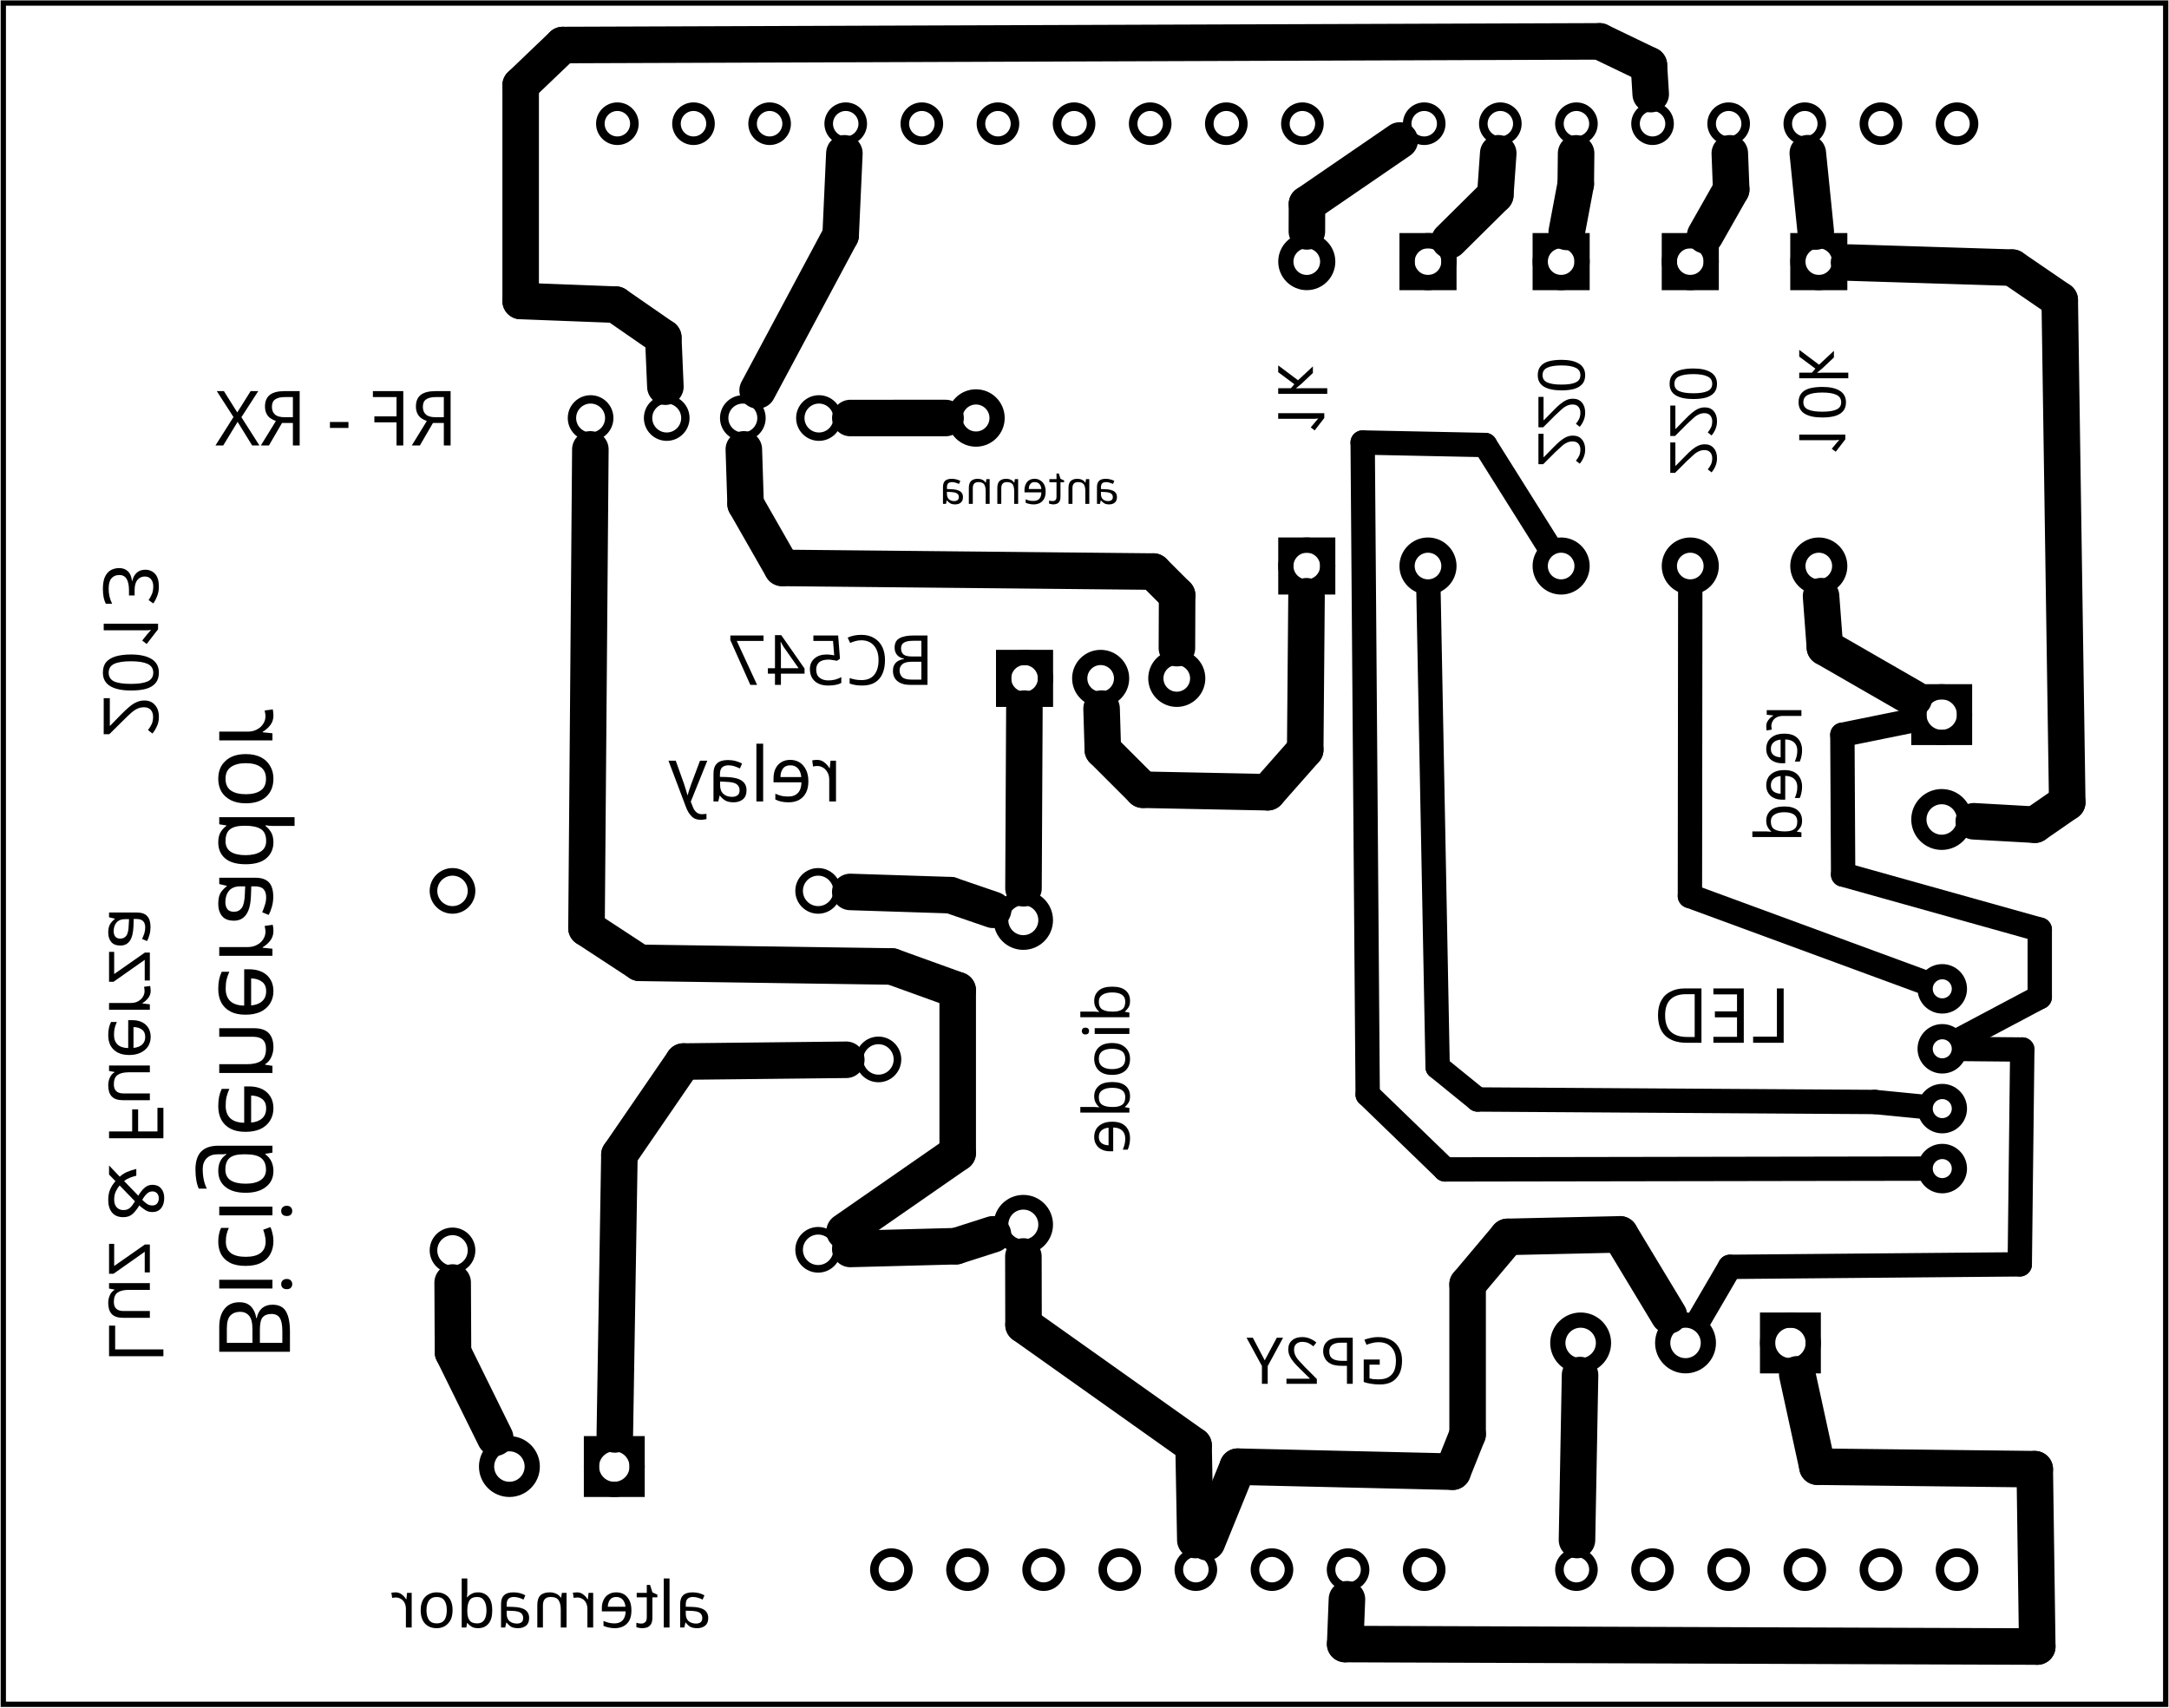
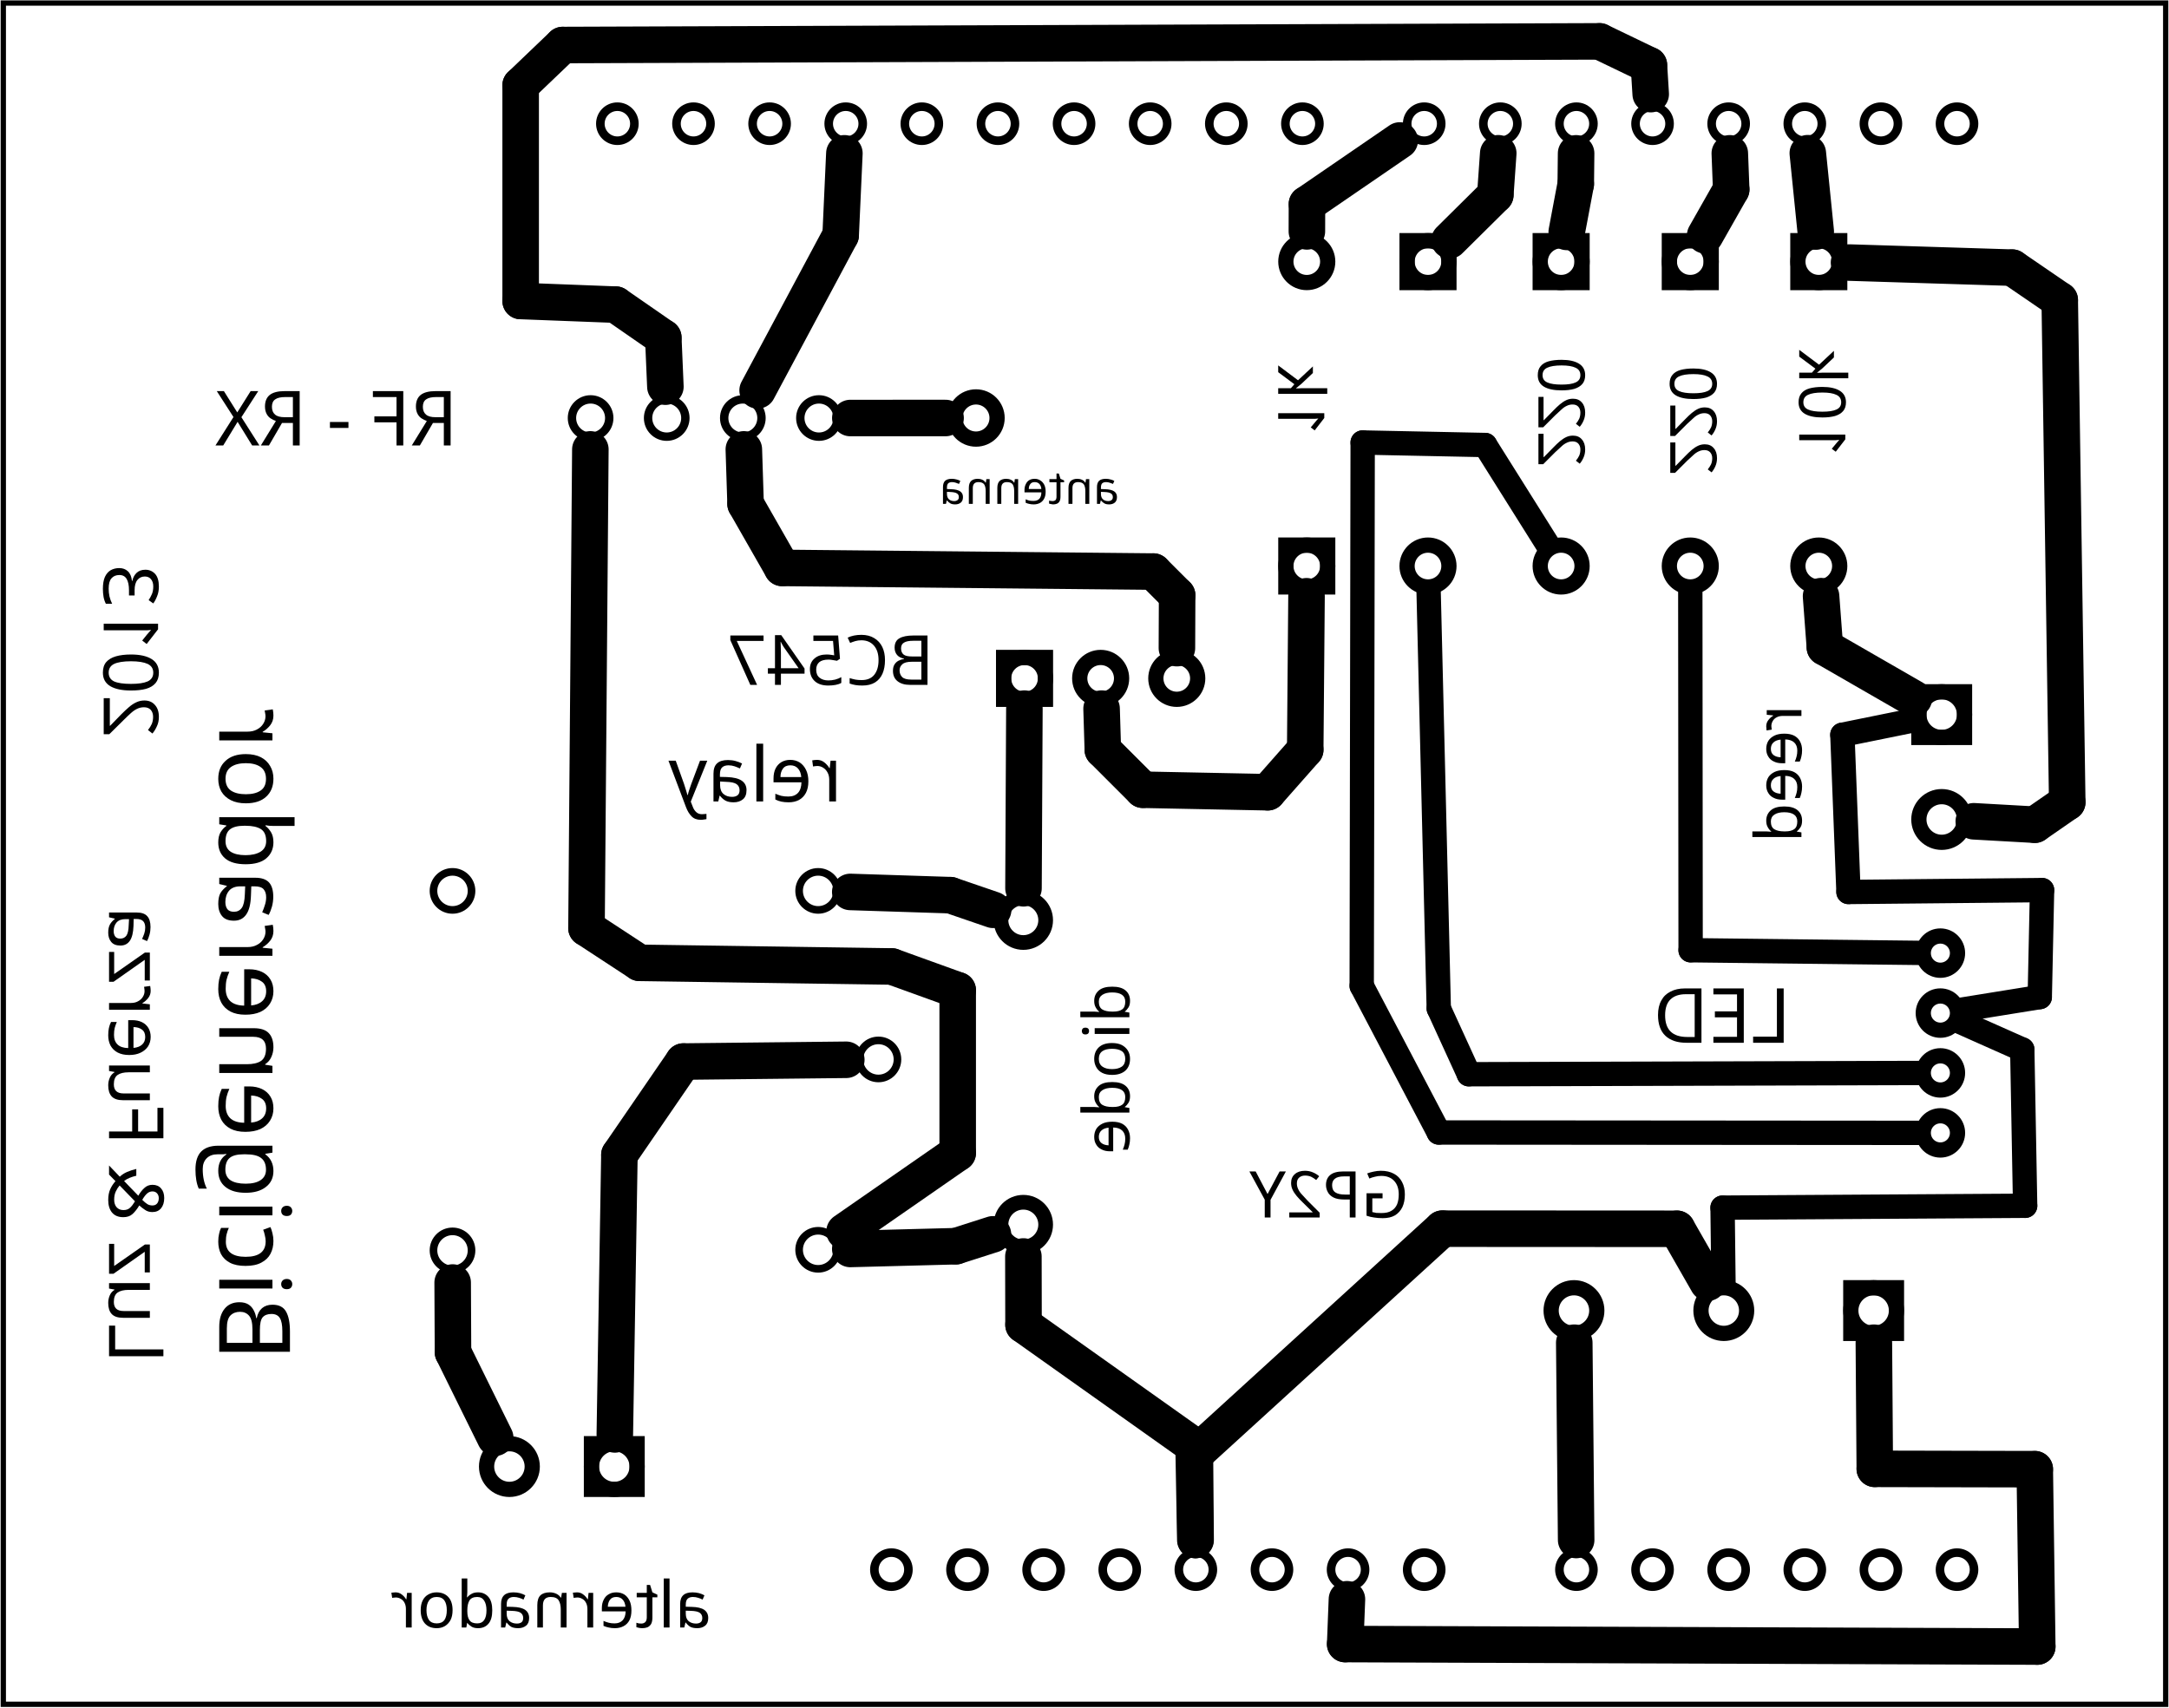
<svg xmlns="http://www.w3.org/2000/svg" width="2.849in" x="0in" version="1.2" y="0in" height="2.243in" viewBox="0 0 205.123 161.531" baseProfile="tiny">
  <g partID="416990">
    <g id="board">
      <rect width="204.547" x="0.288" y="0.288" fill="none" height="160.955" stroke="black" fill-opacity="0.5" id="boardoutline" stroke-width="0.5" />
+     </g>
+   </g>
+   <g partID="420960">
+     <g transform="translate(4.9112,4.504)">
+       <g id="copper0">
+         <circle fill="none" cx="151.384" cy="144" stroke="black" id="connector1pad" r="1.61" stroke-width="0.811" />
+         <circle fill="none" cx="158.583" cy="144" stroke="black" id="connector2pad" r="1.61" stroke-width="0.811" />
+         <circle fill="none" cx="165.786" cy="144" stroke="black" id="connector3pad" r="1.61" stroke-width="0.811" />
+         <circle fill="none" cx="172.985" cy="144" stroke="black" id="connector4pad" r="1.61" stroke-width="0.811" />
+         <circle fill="none" cx="180.184" cy="144" stroke="black" id="connector5pad" r="1.61" stroke-width="0.811" />
+         <circle fill="none" cx="118.263" cy="7.2" stroke="black" id="connector51pad" r="1.61" stroke-width="0.811" />
+         <circle fill="none" cx="111.065" cy="7.2" stroke="black" id="connector52pad" r="1.61" stroke-width="0.811" />
+         <circle fill="none" cx="103.864" cy="7.2" stroke="black" id="connector53pad" r="1.61" stroke-width="0.811" />
+         <circle fill="none" cx="96.664" cy="7.2" stroke="black" id="connector54pad" r="1.61" stroke-width="0.811" />
+         <circle fill="none" cx="89.464" cy="7.2" stroke="black" id="connector55pad" r="1.61" stroke-width="0.811" />
+         <circle fill="none" cx="82.264" cy="7.2" stroke="black" id="connector56pad" r="1.61" stroke-width="0.811" />
+         <circle fill="none" cx="75.064" cy="7.2" stroke="black" id="connector57pad" r="1.61" stroke-width="0.811" />
+         <circle fill="none" cx="67.864" cy="7.2" stroke="black" id="connector58pad" r="1.61" stroke-width="0.811" />
+         <circle fill="none" cx="60.664" cy="7.2" stroke="black" id="connector59pad" r="1.61" stroke-width="0.811" />
+         <circle fill="none" cx="53.463" cy="7.2" stroke="black" id="connector60pad" r="1.61" stroke-width="0.811" />
+         <circle fill="none" cx="180.184" cy="7.2" stroke="black" id="connector61pad" r="1.61" stroke-width="0.811" />
+         <circle fill="none" cx="172.985" cy="7.2" stroke="black" id="connector62pad" r="1.61" stroke-width="0.811" />
+         <circle fill="none" cx="165.786" cy="7.2" stroke="black" id="connector63pad" r="1.61" stroke-width="0.811" />
+         <circle fill="none" cx="158.583" cy="7.2" stroke="black" id="connector64pad" r="1.61" stroke-width="0.811" />
+         <circle fill="none" cx="151.384" cy="7.2" stroke="black" id="connector65pad" r="1.61" stroke-width="0.811" />
+         <circle fill="none" cx="144.184" cy="7.2" stroke="black" id="connector66pad" r="1.61" stroke-width="0.811" />
+         <circle fill="none" cx="136.985" cy="7.2" stroke="black" id="connector67pad" r="1.61" stroke-width="0.811" />
+         <circle fill="none" cx="129.784" cy="7.2" stroke="black" id="connector68pad" r="1.61" stroke-width="0.811" />
+         <circle fill="none" cx="86.584" cy="144" stroke="black" id="connector84pad" r="1.61" stroke-width="0.811" />
+         <circle fill="none" cx="79.384" cy="144" stroke="black" id="connector91pin" r="1.61" stroke-width="0.811" />
+         <circle fill="none" cx="93.784" cy="144" stroke="black" id="connector85pad" r="1.61" stroke-width="0.811" />
+         <circle fill="none" cx="100.985" cy="144" stroke="black" id="connector86pad" r="1.61" stroke-width="0.811" />
+         <circle fill="none" cx="108.184" cy="144" stroke="black" id="connector87pad" r="1.61" stroke-width="0.811" />
+         <circle fill="none" cx="115.384" cy="144" stroke="black" id="connector88pad" r="1.61" stroke-width="0.811" />
+         <circle fill="none" cx="122.583" cy="144" stroke="black" id="connector89pad" r="1.61" stroke-width="0.811" />
+         <circle fill="none" cx="129.784" cy="144" stroke="black" id="connector90pad" r="1.61" stroke-width="0.811" />
+         <circle fill="none" cx="144.184" cy="144" stroke="black" id="connector0pad" r="1.61" stroke-width="0.811" />
+       </g>
+     </g>
+   </g>
+   <g partID="495570">
+     <g transform="translate(29.156,36.9392)">
+       <g transform="matrix(0,1,-1,0,0,0)">
+         <g transform="matrix(-1, 0, 0, 1, 121.89, 0)">
+           <g _flipped_="1" id="copper0">
+             <text x="60.945" y="8.439" fill="black" font-family="OCRA" text-anchor="middle" id="label" xml:space="preserve" stroke-width="0" font-size="9.376">Bicigenerador</text>
+           </g>
+         </g>
+       </g>
+     </g>
+   </g>
+   <g partID="495620">
+     <g transform="translate(16.7672,64.1792)">
+       <g transform="matrix(0,1,-1,0,0,0)">
+         <g transform="matrix(-1, 0, 0, 1, 86.4, 0)">
+           <g _flipped_="1" id="copper0">
+             <text x="43.2" y="6.48" fill="black" font-family="OCRA" text-anchor="middle" id="label" xml:space="preserve" stroke-width="0" font-size="7.2">Luz &amp; Fuerza</text>
+           </g>
+         </g>
+       </g>
+     </g>
+   </g>
+   <g partID="495670">
+     <g transform="translate(16.2624,47.1688)">
+       <g transform="matrix(0,1,-1,0,0,0)">
+         <g transform="matrix(-1, 0, 0, 1, 28.8, 0)">
+           <g _flipped_="1" id="copper0">
+             <text x="14.4" y="6.48" fill="black" font-family="OCRA" text-anchor="middle" id="label" xml:space="preserve" stroke-width="0" font-size="7.2">2013</text>
+           </g>
+         </g>
+       </g>
+     </g>
+   </g>
+   <g partID="495720">
+     <g transform="translate(6.6136,35.6672)">
+       <g transform="matrix(-1, 0, 0, 1, 50.4, 0)">
+         <g _flipped_="1" id="copper0">
+           <text x="25.2" y="6.48" fill="black" font-family="OCRA" text-anchor="middle" id="label" xml:space="preserve" stroke-width="0" font-size="7.2">RF - RX</text>
+         </g>
+       </g>
+     </g>
+   </g>
+   <g partID="495770">
+     <g transform="translate(82.0664,43.752)">
+       <g transform="matrix(-1, 0, 0, 1, 30.5269, 0)">
+         <g _flipped_="1" id="copper0">
+           <text x="15.264" y="3.925" fill="black" font-family="OCRA" text-anchor="middle" id="label" xml:space="preserve" stroke-width="0" font-size="4.361">antenna</text>
+         </g>
+       </g>
+     </g>
+   </g>
+   <g partID="495820">
+     <g transform="translate(53.4344,69.352)">
+       <g transform="matrix(-1, 0, 0, 1, 36, 0)">
+         <g _flipped_="1" id="copper0">
+           <text x="18" y="6.48" fill="black" font-family="OCRA" text-anchor="middle" id="label" xml:space="preserve" stroke-width="0" font-size="7.2">relay</text>
+         </g>
+       </g>
+     </g>
+   </g>
+   <g partID="495870">
+     <g transform="translate(62.1928,58.9096)">
+       <g transform="matrix(-1, 0, 0, 1, 32.7074, 0)">
+         <g _flipped_="1" id="copper0">
+           <text x="16.354" y="5.887" fill="black" font-family="OCRA" text-anchor="middle" id="label" xml:space="preserve" stroke-width="0" font-size="6.541">BC547</text>
+         </g>
+       </g>
+     </g>
+   </g>
+   <g partID="495920">
+     <g transform="translate(164.881,85.4)">
+       <g transform="matrix(0,-1,1,0,0,0)">
+         <g transform="matrix(-1, 0, 0, 1, 24.4215, 0)">
+           <g _flipped_="1" id="copper0">
+             <text x="12.211" y="5.495" fill="black" font-family="OCRA" text-anchor="middle" id="label" xml:space="preserve" stroke-width="0" font-size="6.105">reed</text>
+           </g>
+         </g>
+       </g>
+     </g>
+   </g>
+   <g partID="495970">
+     <g transform="translate(152.087,92.1792)">
+       <g transform="matrix(-1, 0, 0, 1, 21.6, 0)">
+         <g _flipped_="1" id="copper0">
+           <text x="10.8" y="6.48" fill="black" font-family="OCRA" text-anchor="middle" id="label" xml:space="preserve" stroke-width="0" font-size="7.2">LED</text>
+         </g>
+       </g>
+     </g>
+   </g>
+   <g partID="496020">
+     <g transform="translate(21.556,148.484)">
+       <g transform="matrix(-1, 0, 0, 1, 61.0539, 0)">
+         <g _flipped_="1" id="copper0">
+           <text x="30.527" y="5.495" fill="black" font-family="OCRA" text-anchor="middle" id="label" xml:space="preserve" stroke-width="0" font-size="6.105">alternador</text>
+         </g>
+       </g>
+     </g>
+   </g>
+   <g partID="496090">
+     <g transform="translate(113.487,109.693)">
+       <g transform="matrix(1,0,0,1,0,0)">
+         <g transform="matrix(-1, 0, 0, 1, 24.4215, 0)">
+           <g _flipped_="1" id="copper0">
+             <text x="12.211" y="5.495" fill="black" font-family="OCRA" text-anchor="middle" id="label" xml:space="preserve" stroke-width="0" font-size="6.105">GP2Y</text>
+           </g>
+         </g>
+       </g>
+     </g>
+   </g>
+   <g partID="496070">
+     <g transform="translate(101.311,116.379)">
+       <g transform="matrix(0,-1,1,0,0,0)">
+         <g transform="matrix(-1, 0, 0, 1, 30.5269, 0)">
+           <g _flipped_="1" id="copper0">
+             <text x="15.264" y="5.495" fill="black" font-family="OCRA" text-anchor="middle" id="label" xml:space="preserve" stroke-width="0" font-size="6.105">diode</text>
+           </g>
+         </g>
+       </g>
+     </g>
+   </g>
+   <g partID="496200">
+     <g transform="translate(126.38,31.7856)">
+       <g transform="matrix(0,1,-1,0,0,0)">
+         <g transform="matrix(-1, 0, 0, 1, 12.2108, 0)">
+           <g _flipped_="1" id="copper0">
+             <text x="6.105" y="5.495" fill="black" font-family="OCRA" text-anchor="middle" id="label" xml:space="preserve" stroke-width="0" font-size="6.105">1k</text>
+           </g>
+         </g>
+       </g>
+     </g>
+   </g>
+   <g partID="496180">
+     <g transform="translate(150.996,29.816)">
+       <g transform="matrix(0,1,-1,0,0,0)">
+         <g transform="matrix(-1, 0, 0, 1, 18.3162, 0)">
+           <g _flipped_="1" id="copper0">
+             <text x="9.158" y="5.495" fill="black" font-family="OCRA" text-anchor="middle" id="label" xml:space="preserve" stroke-width="0" font-size="6.105">220</text>
+           </g>
+         </g>
+       </g>
+     </g>
+   </g>
+   <g partID="496160">
+     <g transform="translate(163.467,30.6368)">
+       <g transform="matrix(0,1,-1,0,0,0)">
+         <g transform="matrix(-1, 0, 0, 1, 18.3162, 0)">
+           <g _flipped_="1" id="copper0">
+             <text x="9.158" y="5.495" fill="black" font-family="OCRA" text-anchor="middle" id="label" xml:space="preserve" stroke-width="0" font-size="6.105">220</text>
+           </g>
+         </g>
+       </g>
+     </g>
+   </g>
+   <g partID="496140">
+     <g transform="translate(175.666,29.0048)">
+       <g transform="matrix(0,1,-1,0,0,0)">
+         <g transform="matrix(-1, 0, 0, 1, 18.3162, 0)">
+           <g _flipped_="1" id="copper0">
+             <text x="9.158" y="5.495" fill="black" font-family="OCRA" text-anchor="middle" id="label" xml:space="preserve" stroke-width="0" font-size="6.105">10k</text>
+           </g>
+         </g>
+       </g>
    </g>
  </g>
  <g partID="417030">
    <g transform="translate(34.1616,79.7096)">
      <g transform="matrix(1, 0, 0, 1, 14.7818, 14.5894)">
        <g id="copper0">
          <g gorn="0.4.0.0.0">
            <g transform="matrix(1, 0, 0, 1, -10.0514, 5.7123)">
              <g>
                <g>
                  <g>
                    <circle fill="none" cx="3.888" gorn="0.4.0.0.0.0.0.0.0" cy="18.288" stroke="black" r="1.8" id="connector2pad" stroke-width="0.72" />
                  </g>
                </g>
              </g>
            </g>
            <g transform="matrix(1, 0, 0, 1, 2.93492, 5.65685)">
              <g>
                <g>
                  <g>
                    <circle fill="none" cx="25.488" gorn="0.4.0.0.0.1.0.0.0" cy="18.288" stroke="black" r="1.8" id="connector4pad" stroke-width="0.72" />
                  </g>
                </g>
              </g>
            </g>
            <g transform="matrix(1, 0, 0, 1, 1.43801, -12.3544)">
              <g>
                <g>
                  <g>
                    <circle fill="none" cx="32.688" gorn="0.4.0.0.0.2.0.0.0" cy="18.288" stroke="black" r="1.8" id="connector0pad" stroke-width="0.72" />
                  </g>
                </g>
              </g>
            </g>
            <g transform="matrix(1, 0, 0, 1, -10.0514, -13.9)">
              <g>
                <g>
                  <g>
                    <circle fill="none" cx="3.888" gorn="0.4.0.0.0.3.0.0.0" cy="3.888" stroke="black" r="1.8" id="connector3pad" stroke-width="0.72" />
                  </g>
                </g>
              </g>
            </g>
            <g transform="matrix(1, 0, 0, 1, 2.93492, -13.9)">
              <g>
                <g>
                  <g>
                    <circle fill="none" cx="25.488" gorn="0.4.0.0.0.4.0.0.0" cy="3.888" stroke="black" r="1.8" id="connector1pad" stroke-width="0.72" />
                  </g>
                </g>
              </g>
            </g>
          </g>
        </g>
      </g>
    </g>
  </g>
  <g partID="417840">
    <g transform="translate(92.8144,118.666)">
      <g transform="matrix(0,-1,1,0,0,0)">
        <g id="copper0">
          <circle fill="none" cx="2.808" cy="3.96" connectorname="A" stroke="black" id="connector0pad" r="2.113" stroke-width="1.391" />
          <circle fill="none" cx="31.608" cy="3.96" connectorname="C" stroke="black" id="connector1pad" r="2.113" stroke-width="1.391" />
        </g>
      </g>
    </g>
  </g>
  <g partID="423100">
    <g transform="translate(175.871,60.8488)">
      <g id="copper0">
        <rect width="4.32" x="5.616" y="4.601" fill="none" height="4.32" stroke="black" id="square" stroke-width="1.44" />
        <circle fill="none" cx="7.776" cy="6.761" stroke="black" id="connector0pin" r="2.16" stroke-width="1.44" />
        <circle fill="none" cx="7.776" cy="16.682" stroke="black" id="connector1pin" r="2.16" stroke-width="1.44" />
      </g>
    </g>
  </g>
-   <g partID="422210">
-     <g transform="translate(176.097,119.279)">
-       <g transform="matrix(0,1,-1,0,0,0)">
-         <g id="copper0">
-           <rect width="4.32" x="5.616" y="4.601" fill="none" height="4.32" stroke="black" id="square" stroke-width="1.44" />
-           <circle fill="none" cx="7.776" cy="6.761" stroke="black" id="connector0pin" r="2.16" stroke-width="1.44" />
-           <circle fill="none" cx="7.776" cy="16.682" stroke="black" id="connector1pin" r="2.16" stroke-width="1.44" />
-           <circle fill="none" cx="7.776" cy="26.603" stroke="black" id="connector2pin" r="2.16" stroke-width="1.44" />
-         </g>
-       </g>
-     </g>
-   </g>
  <g partID="418760">
    <g transform="translate(64.8437,130.974)">
      <g transform="matrix(0,1,-1,0,0,0)">
        <g id="copper0">
          <rect width="4.32" x="5.616" y="4.601" fill="none" height="4.32" stroke="black" id="square" stroke-width="1.44" />
          <circle fill="none" cx="7.776" cy="6.761" stroke="black" id="connector0pin" r="2.16" stroke-width="1.44" />
          <circle fill="none" cx="7.776" cy="16.682" stroke="black" id="connector1pin" r="2.16" stroke-width="1.44" />
        </g>
      </g>
    </g>
  </g>
  <g partID="420000">
    <g transform="translate(114.89,72.3896)">
      <g transform="matrix(-1,0,0,-1,0,0)">
        <g id="copper0">
          <rect width="3.96" x="16.02" y="6.228" fill="none" height="3.96" stroke="black" id="rect10" stroke-width="1.44" />
          <circle fill="none" cx="3.6" cy="8.208" stroke="black" id="connector0pin" r="1.98" stroke-width="1.44" />
          <circle fill="none" cx="10.8" cy="8.208" stroke="black" id="connector1pin" r="1.98" stroke-width="1.44" />
          <circle fill="none" cx="18" cy="8.208" stroke="black" id="connector2pin" r="1.98" stroke-width="1.44" />
        </g>
      </g>
    </g>
  </g>
  <g partID="429010">
    <g transform="translate(150.744,22.052)">
      <g transform="matrix(0,1,-1,0,0,0)">
        <g id="copper0">
          <g id="copper1">
            <rect width="3.96" x="0.72" y="1.116" fill="none" height="3.96" stroke="black" stroke-width="1.44" />
            <circle fill="none" cx="2.7" cy="3.096" stroke="black" r="1.98" id="connector0pin" stroke-width="1.44" />
            <circle fill="none" cx="31.5" cy="3.096" stroke="black" r="1.98" id="connector1pin" stroke-width="1.44" />
          </g>
        </g>
      </g>
    </g>
  </g>
  <g partID="428950">
    <g transform="translate(138.15,22.052)">
      <g transform="matrix(0,1,-1,0,0,0)">
        <g id="copper0">
          <g id="copper1">
            <rect width="3.96" x="0.72" y="1.116" fill="none" height="3.96" stroke="black" stroke-width="1.44" />
            <circle fill="none" cx="2.7" cy="3.096" stroke="black" r="1.98" id="connector0pin" stroke-width="1.44" />
            <circle fill="none" cx="31.5" cy="3.096" stroke="black" r="1.98" id="connector1pin" stroke-width="1.44" />
          </g>
        </g>
      </g>
    </g>
  </g>
  <g partID="428890">
    <g transform="translate(162.96,22.052)">
      <g transform="matrix(0,1,-1,0,0,0)">
        <g id="copper0">
          <g id="copper1">
            <rect width="3.96" x="0.72" y="1.116" fill="none" height="3.96" stroke="black" stroke-width="1.44" />
            <circle fill="none" cx="2.7" cy="3.096" stroke="black" r="1.98" id="connector0pin" stroke-width="1.44" />
            <circle fill="none" cx="31.5" cy="3.096" stroke="black" r="1.98" id="connector1pin" stroke-width="1.44" />
          </g>
        </g>
      </g>
    </g>
  </g>
  <g partID="423620">
    <g transform="translate(175.117,22.052)">
      <g transform="matrix(0,1,-1,0,0,0)">
        <g id="copper0">
          <g id="copper1">
            <rect width="3.96" x="0.72" y="1.116" fill="none" height="3.96" stroke="black" stroke-width="1.44" />
            <circle fill="none" cx="2.7" cy="3.096" stroke="black" r="1.98" id="connector0pin" stroke-width="1.44" />
            <circle fill="none" cx="31.5" cy="3.096" stroke="black" r="1.98" id="connector1pin" stroke-width="1.44" />
          </g>
        </g>
      </g>
    </g>
  </g>
  <g partID="420860">
    <g transform="translate(120.492,56.252)">
      <g transform="matrix(0,-1,1,0,0,0)">
        <g id="copper0">
          <g id="copper1">
            <rect width="3.96" x="0.72" y="1.116" fill="none" height="3.96" stroke="black" stroke-width="1.44" />
            <circle fill="none" cx="2.7" cy="3.096" stroke="black" r="1.98" id="connector0pin" stroke-width="1.44" />
            <circle fill="none" cx="31.5" cy="3.096" stroke="black" r="1.98" id="connector1pin" stroke-width="1.44" />
          </g>
        </g>
-       </g>
-     </g>
-   </g>
-   <g partID="420960">
-     <g transform="translate(4.9112,4.504)">
-       <g id="copper0">
-         <circle fill="none" cx="151.384" cy="144" stroke="black" id="connector1pad" r="1.61" stroke-width="0.811" />
-         <circle fill="none" cx="158.583" cy="144" stroke="black" id="connector2pad" r="1.61" stroke-width="0.811" />
-         <circle fill="none" cx="165.786" cy="144" stroke="black" id="connector3pad" r="1.61" stroke-width="0.811" />
-         <circle fill="none" cx="172.985" cy="144" stroke="black" id="connector4pad" r="1.61" stroke-width="0.811" />
-         <circle fill="none" cx="180.184" cy="144" stroke="black" id="connector5pad" r="1.61" stroke-width="0.811" />
-         <circle fill="none" cx="118.263" cy="7.2" stroke="black" id="connector51pad" r="1.61" stroke-width="0.811" />
-         <circle fill="none" cx="111.065" cy="7.2" stroke="black" id="connector52pad" r="1.61" stroke-width="0.811" />
-         <circle fill="none" cx="103.864" cy="7.2" stroke="black" id="connector53pad" r="1.61" stroke-width="0.811" />
-         <circle fill="none" cx="96.664" cy="7.2" stroke="black" id="connector54pad" r="1.61" stroke-width="0.811" />
-         <circle fill="none" cx="89.464" cy="7.2" stroke="black" id="connector55pad" r="1.61" stroke-width="0.811" />
-         <circle fill="none" cx="82.264" cy="7.2" stroke="black" id="connector56pad" r="1.61" stroke-width="0.811" />
-         <circle fill="none" cx="75.064" cy="7.2" stroke="black" id="connector57pad" r="1.61" stroke-width="0.811" />
-         <circle fill="none" cx="67.864" cy="7.2" stroke="black" id="connector58pad" r="1.61" stroke-width="0.811" />
-         <circle fill="none" cx="60.664" cy="7.2" stroke="black" id="connector59pad" r="1.61" stroke-width="0.811" />
-         <circle fill="none" cx="53.463" cy="7.2" stroke="black" id="connector60pad" r="1.61" stroke-width="0.811" />
-         <circle fill="none" cx="180.184" cy="7.2" stroke="black" id="connector61pad" r="1.61" stroke-width="0.811" />
-         <circle fill="none" cx="172.985" cy="7.2" stroke="black" id="connector62pad" r="1.61" stroke-width="0.811" />
-         <circle fill="none" cx="165.786" cy="7.2" stroke="black" id="connector63pad" r="1.61" stroke-width="0.811" />
-         <circle fill="none" cx="158.583" cy="7.2" stroke="black" id="connector64pad" r="1.61" stroke-width="0.811" />
-         <circle fill="none" cx="151.384" cy="7.2" stroke="black" id="connector65pad" r="1.61" stroke-width="0.811" />
-         <circle fill="none" cx="144.184" cy="7.2" stroke="black" id="connector66pad" r="1.61" stroke-width="0.811" />
-         <circle fill="none" cx="136.985" cy="7.2" stroke="black" id="connector67pad" r="1.61" stroke-width="0.811" />
-         <circle fill="none" cx="129.784" cy="7.2" stroke="black" id="connector68pad" r="1.61" stroke-width="0.811" />
-         <circle fill="none" cx="86.584" cy="144" stroke="black" id="connector84pad" r="1.61" stroke-width="0.811" />
-         <circle fill="none" cx="79.384" cy="144" stroke="black" id="connector91pin" r="1.61" stroke-width="0.811" />
-         <circle fill="none" cx="93.784" cy="144" stroke="black" id="connector85pad" r="1.61" stroke-width="0.811" />
-         <circle fill="none" cx="100.985" cy="144" stroke="black" id="connector86pad" r="1.61" stroke-width="0.811" />
-         <circle fill="none" cx="108.184" cy="144" stroke="black" id="connector87pad" r="1.61" stroke-width="0.811" />
-         <circle fill="none" cx="115.384" cy="144" stroke="black" id="connector88pad" r="1.61" stroke-width="0.811" />
-         <circle fill="none" cx="122.583" cy="144" stroke="black" id="connector89pad" r="1.61" stroke-width="0.811" />
-         <circle fill="none" cx="129.784" cy="144" stroke="black" id="connector90pad" r="1.61" stroke-width="0.811" />
-         <circle fill="none" cx="144.184" cy="144" stroke="black" id="connector0pad" r="1.61" stroke-width="0.811" />
      </g>
    </g>
  </g>
  <g partID="427820">
    <g transform="translate(51.8824,35.5896)">
      <g transform="matrix(0, -1, 1, 0, 0, 7.92)">
        <g id="copper0">
          <g gorn="0.6.0.0">
            <g gorn="0.6.0.0.0" id="copper1">
              <circle fill="none" cx="3.96" gorn="0.6.0.0.0.0" cy="3.96" stroke="black" r="1.764" id="connector0pin" stroke-width="0.792" />
              <circle fill="none" cx="3.96" gorn="0.6.0.0.0.1" cy="11.16" stroke="black" r="1.764" id="connector1pin" stroke-width="0.792" />
              <circle fill="none" cx="3.96" gorn="0.6.0.0.0.2" cy="18.36" stroke="black" r="1.764" id="connector2pin" stroke-width="0.792" />
              <circle fill="none" cx="3.96" gorn="0.6.0.0.0.3" cy="25.56" stroke="black" r="1.764" id="connector4pin" stroke-width="0.792" />
            </g>
          </g>
        </g>
      </g>
    </g>
  </g>
  <g partID="461100">
-     <g transform="translate(193.919,90.9885)">
+     <g transform="translate(193.741,87.6107)">
      <g transform="matrix(0,1,-1,0,0,0)">
        <g id="copper0">
          <circle fill="none" cx="2.565" cy="10.218" stroke="black" r="1.62" id="connector0pad" stroke-width="1.44" />
          <circle fill="none" cx="8.238" cy="10.218" stroke="black" r="1.62" id="connector1pad" stroke-width="1.44" />
          <circle fill="none" cx="13.897" cy="10.218" stroke="black" r="1.62" id="connector2pad" stroke-width="1.44" />
          <circle fill="none" cx="19.571" cy="10.218" stroke="black" r="1.62" id="connector3pad" stroke-width="1.44" />
        </g>
      </g>
    </g>
  </g>
  <g partID="467740">
    <g transform="translate(87.9808,35.2304)">
      <g id="copper0">
        <circle fill="none" cx="4.316" cy="4.316" stroke="black" r="1.996" id="connector0pin" stroke-width="1.44" />
      </g>
    </g>
  </g>
-   <g partID="495570">
-     <g transform="translate(29.1559,36.9389)">
-       <g transform="matrix(0,1,-1,0,0,0)">
-         <g transform="matrix(-1, 0, 0, 1, 121.89, 0)">
-           <g _flipped_="1" id="copper0">
-             <text x="60.945" y="8.439" fill="black" font-family="OCRA" text-anchor="middle" id="label" xml:space="preserve" stroke-width="0" font-size="9.376">Bicigenerador</text>
-           </g>
-         </g>
-       </g>
-     </g>
-   </g>
-   <g partID="495620">
-     <g transform="translate(16.7674,64.1791)">
-       <g transform="matrix(0,1,-1,0,0,0)">
-         <g transform="matrix(-1, 0, 0, 1, 86.4, 0)">
-           <g _flipped_="1" id="copper0">
-             <text x="43.2" y="6.48" fill="black" font-family="OCRA" text-anchor="middle" id="label" xml:space="preserve" stroke-width="0" font-size="7.2">Luz &amp; Fuerza</text>
-           </g>
-         </g>
-       </g>
-     </g>
-   </g>
-   <g partID="495670">
-     <g transform="translate(16.2621,47.1685)">
-       <g transform="matrix(0,1,-1,0,0,0)">
-         <g transform="matrix(-1, 0, 0, 1, 28.8, 0)">
-           <g _flipped_="1" id="copper0">
-             <text x="14.4" y="6.48" fill="black" font-family="OCRA" text-anchor="middle" id="label" xml:space="preserve" stroke-width="0" font-size="7.2">2013</text>
-           </g>
-         </g>
-       </g>
-     </g>
-   </g>
-   <g partID="495720">
-     <g transform="translate(6.61368,35.6675)">
-       <g transform="matrix(-1, 0, 0, 1, 50.4, 0)">
-         <g _flipped_="1" id="copper0">
-           <text x="25.2" y="6.48" fill="black" font-family="OCRA" text-anchor="middle" id="label" xml:space="preserve" stroke-width="0" font-size="7.2">RF - RX</text>
-         </g>
-       </g>
-     </g>
-   </g>
-   <g partID="495770">
-     <g transform="translate(82.0663,43.7517)">
-       <g transform="matrix(-1, 0, 0, 1, 30.5269, 0)">
-         <g _flipped_="1" id="copper0">
-           <text x="15.264" y="3.925" fill="black" font-family="OCRA" text-anchor="middle" id="label" xml:space="preserve" stroke-width="0" font-size="4.361">antenna</text>
-         </g>
-       </g>
-     </g>
-   </g>
-   <g partID="495820">
-     <g transform="translate(53.4347,69.3517)">
-       <g transform="matrix(-1, 0, 0, 1, 36, 0)">
-         <g _flipped_="1" id="copper0">
-           <text x="18" y="6.48" fill="black" font-family="OCRA" text-anchor="middle" id="label" xml:space="preserve" stroke-width="0" font-size="7.2">relay</text>
-         </g>
-       </g>
-     </g>
-   </g>
-   <g partID="495870">
-     <g transform="translate(62.1926,58.9096)">
-       <g transform="matrix(-1, 0, 0, 1, 32.7074, 0)">
-         <g _flipped_="1" id="copper0">
-           <text x="16.354" y="5.887" fill="black" font-family="OCRA" text-anchor="middle" id="label" xml:space="preserve" stroke-width="0" font-size="6.541">BC547</text>
-         </g>
-       </g>
-     </g>
-   </g>
-   <g partID="495920">
-     <g transform="translate(164.881,85.4001)">
-       <g transform="matrix(0,-1,1,0,0,0)">
-         <g transform="matrix(-1, 0, 0, 1, 24.4215, 0)">
-           <g _flipped_="1" id="copper0">
-             <text x="12.211" y="5.495" fill="black" font-family="OCRA" text-anchor="middle" id="label" xml:space="preserve" stroke-width="0" font-size="6.105">reed</text>
-           </g>
-         </g>
-       </g>
-     </g>
-   </g>
-   <g partID="495970">
-     <g transform="translate(152.087,92.1791)">
-       <g transform="matrix(-1, 0, 0, 1, 21.6, 0)">
-         <g _flipped_="1" id="copper0">
-           <text x="10.8" y="6.48" fill="black" font-family="OCRA" text-anchor="middle" id="label" xml:space="preserve" stroke-width="0" font-size="7.2">LED</text>
-         </g>
-       </g>
-     </g>
-   </g>
-   <g partID="496020">
-     <g transform="translate(21.5557,148.484)">
-       <g transform="matrix(-1, 0, 0, 1, 61.0539, 0)">
-         <g _flipped_="1" id="copper0">
-           <text x="30.527" y="5.495" fill="black" font-family="OCRA" text-anchor="middle" id="label" xml:space="preserve" stroke-width="0" font-size="6.105">alternador</text>
-         </g>
-       </g>
-     </g>
-   </g>
-   <g partID="496070">
-     <g transform="translate(101.311,116.379)">
-       <g transform="matrix(0,-1,1,0,0,0)">
-         <g transform="matrix(-1, 0, 0, 1, 30.5269, 0)">
-           <g _flipped_="1" id="copper0">
-             <text x="15.264" y="5.495" fill="black" font-family="OCRA" text-anchor="middle" id="label" xml:space="preserve" stroke-width="0" font-size="6.105">diode</text>
-           </g>
-         </g>
-       </g>
-     </g>
-   </g>
-   <g partID="496090">
-     <g transform="translate(113.22,125.426)">
-       <g transform="matrix(1,0,0,1,0,0)">
-         <g transform="matrix(-1, 0, 0, 1, 24.4215, 0)">
-           <g _flipped_="1" id="copper0">
-             <text x="12.211" y="5.495" fill="black" font-family="OCRA" text-anchor="middle" id="label" xml:space="preserve" stroke-width="0" font-size="6.105">GP2Y</text>
-           </g>
-         </g>
-       </g>
-     </g>
-   </g>
-   <g partID="496140">
-     <g transform="translate(175.666,29.005)">
-       <g transform="matrix(0,1,-1,0,0,0)">
-         <g transform="matrix(-1, 0, 0, 1, 18.3162, 0)">
-           <g _flipped_="1" id="copper0">
-             <text x="9.158" y="5.495" fill="black" font-family="OCRA" text-anchor="middle" id="label" xml:space="preserve" stroke-width="0" font-size="6.105">10k</text>
-           </g>
-         </g>
-       </g>
-     </g>
-   </g>
-   <g partID="496200">
-     <g transform="translate(126.38,31.7854)">
-       <g transform="matrix(0,1,-1,0,0,0)">
-         <g transform="matrix(-1, 0, 0, 1, 12.2108, 0)">
-           <g _flipped_="1" id="copper0">
-             <text x="6.105" y="5.495" fill="black" font-family="OCRA" text-anchor="middle" id="label" xml:space="preserve" stroke-width="0" font-size="6.105">1k</text>
-           </g>
-         </g>
-       </g>
-     </g>
-   </g>
-   <g partID="496180">
-     <g transform="translate(150.996,29.8161)">
-       <g transform="matrix(0,1,-1,0,0,0)">
-         <g transform="matrix(-1, 0, 0, 1, 18.3162, 0)">
-           <g _flipped_="1" id="copper0">
-             <text x="9.158" y="5.495" fill="black" font-family="OCRA" text-anchor="middle" id="label" xml:space="preserve" stroke-width="0" font-size="6.105">220</text>
-           </g>
-         </g>
-       </g>
-     </g>
-   </g>
-   <g partID="496160">
-     <g transform="translate(163.467,30.6366)">
-       <g transform="matrix(0,1,-1,0,0,0)">
-         <g transform="matrix(-1, 0, 0, 1, 18.3162, 0)">
-           <g _flipped_="1" id="copper0">
-             <text x="9.158" y="5.495" fill="black" font-family="OCRA" text-anchor="middle" id="label" xml:space="preserve" stroke-width="0" font-size="6.105">220</text>
-           </g>
+   <g partID="579030">
+     <g transform="translate(186.095,109.593)">
+       <g transform="matrix(0,1,-1,0,0,0)">
+         <g id="copper0">
+           <rect width="4.32" x="12.24" y="6.727" fill="none" height="4.32" stroke="black" id="square" stroke-width="1.44" />
+           <circle fill="none" cx="14.4" cy="8.887" stroke="black" id="connector0pin" r="2.16" stroke-width="1.44" />
+           <circle fill="none" cx="14.4" cy="23.06" stroke="black" id="connector1pin" r="2.16" stroke-width="1.44" />
+           <circle fill="none" cx="14.4" cy="37.233" stroke="black" id="connector2pin" r="2.16" stroke-width="1.44" />
        </g>
      </g>
    </g>
  </g>
  <g partID="451970">
    <line stroke="black" stroke-linecap="round" y1="127.935" x1="42.826" y2="121.339" stroke-width="3.456" x2="42.794" />
  </g>
  <g partID="451980">
    <line stroke="black" stroke-linecap="round" y1="136.023" x1="46.817" y2="127.935" stroke-width="3.456" x2="42.827" />
  </g>
  <g partID="452050">
    <line stroke="black" stroke-linecap="round" y1="100.433" x1="64.621" y2="100.266" stroke-width="3.456" x2="80.029" />
  </g>
  <g partID="452110">
    <line stroke="black" stroke-linecap="round" y1="109.254" x1="58.567" y2="100.433" stroke-width="3.456" x2="64.621" />
  </g>
  <g partID="452060">
    <line stroke="black" stroke-linecap="round" y1="135.71" x1="58.133" y2="109.254" stroke-width="3.456" x2="58.567" />
  </g>
  <g partID="452860">
    <line stroke="black" stroke-linecap="round" y1="117.903" x1="90.394" y2="116.779" stroke-width="3.456" x2="93.902" />
  </g>
  <g partID="452180">
    <line stroke="black" stroke-linecap="round" y1="118.164" x1="80.405" y2="117.903" stroke-width="3.456" x2="90.394" />
  </g>
  <g partID="453680">
    <line stroke="black" stroke-linecap="round" y1="136.757" x1="112.881" y2="125.341" stroke-width="3.456" x2="96.794" />
  </g>
  <g partID="453410">
    <line stroke="black" stroke-linecap="round" y1="125.341" x1="96.794" y2="118.874" stroke-width="3.456" x2="96.781" />
  </g>
  <g partID="453150">
-     <line stroke="black" stroke-linecap="round" y1="145.7" x1="113.044" y2="136.757" stroke-width="3.456" x2="112.88" />
+     <line stroke="black" stroke-linecap="round" y1="145.7" x1="113.044" y2="136.757" stroke-width="3.456" x2="112.881" />
  </g>
  <g partID="454030">
    <line stroke="black" stroke-linecap="round" y1="84.692" x1="89.875" y2="86.079" stroke-width="3.456" x2="93.92" />
  </g>
  <g partID="453950">
    <line stroke="black" stroke-linecap="round" y1="84.386" x1="80.404" y2="84.692" stroke-width="3.456" x2="89.875" />
  </g>
  <g partID="456000">
    <line stroke="black" stroke-linecap="round" y1="67.042" x1="96.876" y2="84.04" stroke-width="3.456" x2="96.79" />
  </g>
  <g partID="467920">
    <line stroke="black" stroke-linecap="round" y1="70.935" x1="123.44" y2="74.953" stroke-width="3.456" x2="119.894" />
  </g>
  <g partID="456320">
    <line stroke="black" stroke-linecap="round" y1="74.953" x1="119.894" y2="74.716" stroke-width="3.456" x2="108.078" />
  </g>
  <g partID="456270">
    <line stroke="black" stroke-linecap="round" y1="74.716" x1="108.078" y2="70.935" stroke-width="3.456" x2="104.296" />
  </g>
  <g partID="456220">
    <line stroke="black" stroke-linecap="round" y1="70.935" x1="104.296" y2="67.041" stroke-width="3.456" x2="104.177" />
  </g>
  <g partID="456180">
    <line stroke="black" stroke-linecap="round" y1="56.412" x1="123.563" y2="70.935" stroke-width="3.456" x2="123.44" />
  </g>
  <g partID="459770">
    <line stroke="black" stroke-linecap="round" y1="14.494" x1="170.981" y2="21.906" stroke-width="3.456" x2="171.732" />
  </g>
  <g partID="460170">
    <line stroke="black" stroke-linecap="round" y1="17.925" x1="163.735" y2="14.506" stroke-width="3.456" x2="163.603" />
  </g>
  <g partID="460050">
    <line stroke="black" stroke-linecap="round" y1="22.264" x1="161.275" y2="17.925" stroke-width="3.456" x2="163.735" />
  </g>
  <g partID="467650">
    <line stroke="black" stroke-linecap="round" y1="3.914" x1="151.281" y2="4.26" stroke-width="3.456" x2="53.205" />
  </g>
  <g partID="467610">
    <line stroke="black" stroke-linecap="round" y1="4.26" x1="53.205" y2="8.065" stroke-width="3.456" x2="49.226" />
  </g>
  <g partID="467570">
    <line stroke="black" stroke-linecap="round" y1="28.822" x1="58.221" y2="31.936" stroke-width="3.456" x2="62.718" />
  </g>
  <g partID="467530">
    <line stroke="black" stroke-linecap="round" y1="28.476" x1="49.226" y2="28.822" stroke-width="3.456" x2="58.221" />
  </g>
  <g partID="467480">
    <line stroke="black" stroke-linecap="round" y1="31.935" x1="62.718" y2="36.584" stroke-width="3.456" x2="62.916" />
  </g>
  <g partID="463080">
    <line stroke="black" stroke-linecap="round" y1="8.066" x1="49.226" y2="28.476" stroke-width="3.456" x2="49.226" />
  </g>
  <g partID="461720">
    <line stroke="black" stroke-linecap="round" y1="6.162" x1="155.951" y2="3.914" stroke-width="3.456" x2="151.281" />
  </g>
  <g partID="461730">
    <line stroke="black" stroke-linecap="round" y1="8.905" x1="156.121" y2="6.163" stroke-width="3.456" x2="155.951" />
  </g>
  <g partID="461820">
    <line stroke="black" stroke-linecap="round" y1="17.406" x1="149.032" y2="21.941" stroke-width="3.456" x2="148.178" />
  </g>
  <g partID="461780">
    <line stroke="black" stroke-linecap="round" y1="14.508" x1="149.064" y2="17.406" stroke-width="3.456" x2="149.032" />
  </g>
  <g partID="461910">
    <line stroke="black" stroke-linecap="round" y1="18.444" x1="141.421" y2="22.739" stroke-width="3.456" x2="137.085" />
  </g>
  <g partID="461870">
    <line stroke="black" stroke-linecap="round" y1="14.501" x1="141.699" y2="18.444" stroke-width="3.456" x2="141.421" />
  </g>
  <g partID="462050">
    <line stroke="black" stroke-linecap="round" y1="19.309" x1="123.605" y2="21.892" stroke-width="3.456" x2="123.597" />
  </g>
  <g partID="461960">
    <line stroke="black" stroke-linecap="round" y1="13.29" x1="132.383" y2="19.309" stroke-width="3.456" x2="123.605" />
  </g>
  <g partID="463830">
    <line stroke="black" stroke-linecap="round" y1="22.249" x1="79.497" y2="36.932" stroke-width="3.456" x2="71.642" />
  </g>
  <g partID="463310">
    <line stroke="black" stroke-linecap="round" y1="14.505" x1="79.848" y2="22.249" stroke-width="3.456" x2="79.496" />
  </g>
  <g partID="464460">
    <line stroke="black" stroke-linecap="round" y1="47.676" x1="70.502" y2="53.73" stroke-width="3.456" x2="73.962" />
  </g>
  <g partID="464280">
    <line stroke="black" stroke-linecap="round" y1="54.076" x1="109.075" y2="56.325" stroke-width="3.456" x2="111.324" />
  </g>
  <g partID="464170">
    <line stroke="black" stroke-linecap="round" y1="53.73" x1="73.962" y2="54.076" stroke-width="3.456" x2="109.075" />
  </g>
  <g partID="464060">
    <line stroke="black" stroke-linecap="round" y1="56.325" x1="111.324" y2="61.322" stroke-width="3.456" x2="111.303" />
  </g>
  <g partID="463960">
    <line stroke="black" stroke-linecap="round" y1="42.516" x1="70.337" y2="47.676" stroke-width="3.456" x2="70.502" />
  </g>
  <g partID="466680">
    <line stroke="black" stroke-linecap="round" y1="91.092" x1="60.47" y2="87.805" stroke-width="3.456" x2="55.453" />
  </g>
  <g partID="466280">
    <line stroke="black" stroke-linecap="round" y1="91.438" x1="84.34" y2="91.093" stroke-width="3.456" x2="60.47" />
  </g>
  <g partID="465410">
    <line stroke="black" stroke-linecap="round" y1="87.806" x1="55.454" y2="42.517" stroke-width="3.456" x2="55.819" />
  </g>
  <g partID="465160">
    <line stroke="black" stroke-linecap="round" y1="93.687" x1="90.567" y2="91.439" stroke-width="3.456" x2="84.34" />
  </g>
  <g partID="464830">
    <line stroke="black" stroke-linecap="round" y1="109.082" x1="90.567" y2="93.687" stroke-width="3.456" x2="90.567" />
  </g>
  <g partID="464590">
    <line stroke="black" stroke-linecap="round" y1="116.511" x1="79.863" y2="109.081" stroke-width="3.456" x2="90.567" />
  </g>
  <g partID="467810">
    <line stroke="black" stroke-linecap="round" y1="39.549" x1="80.41" y2="39.547" stroke-width="3.456" x2="89.421" />
  </g>
-   <g partID="472180">
-     <line stroke="black" stroke-linecap="round" y1="117.021" x1="142.583" y2="121.511" stroke-width="3.456" x2="138.801" />
-   </g>
-   <g partID="471950">
-     <line stroke="black" stroke-linecap="round" y1="121.511" x1="138.801" y2="135.691" stroke-width="3.456" x2="138.801" />
-   </g>
-   <g partID="471470">
-     <line stroke="black" stroke-linecap="round" y1="135.691" x1="138.801" y2="139.236" stroke-width="3.456" x2="137.383" />
-   </g>
-   <g partID="469720">
-     <line stroke="black" stroke-linecap="round" y1="116.784" x1="153.218" y2="117.02" stroke-width="3.456" x2="142.583" />
-   </g>
-   <g partID="469490">
-     <line stroke="black" stroke-linecap="round" y1="139.236" x1="137.383" y2="138.763" stroke-width="3.456" x2="117.058" />
-   </g>
-   <g partID="469140">
-     <line stroke="black" stroke-linecap="round" y1="138.764" x1="117.058" y2="145.907" stroke-width="3.456" x2="114.152" />
-   </g>
-   <g partID="468920">
-     <line stroke="black" stroke-linecap="round" y1="124.452" x1="157.845" y2="116.784" stroke-width="3.456" x2="153.218" />
-   </g>
  <g partID="470310">
    <line stroke="black" stroke-linecap="round" y1="155.543" x1="127.221" y2="151.306" stroke-width="3.456" x2="127.386" />
  </g>
  <g partID="472740">
    <line stroke="black" stroke-linecap="round" y1="139" x1="192.45" y2="155.78" stroke-width="3.456" x2="192.686" />
  </g>
  <g partID="470740">
    <line stroke="black" stroke-linecap="round" y1="155.78" x1="192.686" y2="155.544" stroke-width="3.456" x2="127.221" />
  </g>
  <g partID="470490">
-     <line stroke="black" stroke-linecap="round" y1="138.764" x1="171.889" y2="139" stroke-width="3.456" x2="192.45" />
+     <line stroke="black" stroke-linecap="round" y1="138.967" x1="177.318" y2="139" stroke-width="3.456" x2="192.45" />
  </g>
  <g partID="470320">
-     <line stroke="black" stroke-linecap="round" y1="130.025" x1="169.984" y2="138.763" stroke-width="3.456" x2="171.889" />
+     <line stroke="black" stroke-linecap="round" y1="127.033" x1="177.23" y2="138.967" stroke-width="3.456" x2="177.318" />
  </g>
  <g partID="471010">
-     <line stroke="black" stroke-linecap="round" y1="145.7" x1="149.148" y2="130.094" stroke-width="3.456" x2="149.437" />
+     <line stroke="black" stroke-linecap="round" y1="145.7" x1="149.069" y2="127.032" stroke-width="3.456" x2="148.89" />
  </g>
  <g partID="475270">
-     <line stroke="black" stroke-linecap="round" y1="110.639" x1="136.674" y2="110.563" stroke-width="2.304" x2="181.6" />
+     <line stroke="black" stroke-linecap="round" y1="107.145" x1="136.073" y2="107.18" stroke-width="2.304" x2="181.423" />
  </g>
  <g partID="473320">
-     <line stroke="black" stroke-linecap="round" y1="103.55" x1="129.348" y2="110.64" stroke-width="2.304" x2="136.674" />
+     <line stroke="black" stroke-linecap="round" y1="93.278" x1="128.784" y2="107.145" stroke-width="2.304" x2="136.073" />
  </g>
  <g partID="472840">
-     <line stroke="black" stroke-linecap="round" y1="41.866" x1="128.875" y2="103.55" stroke-width="2.304" x2="129.348" />
+     <line stroke="black" stroke-linecap="round" y1="41.865" x1="128.875" y2="93.278" stroke-width="2.304" x2="128.784" />
  </g>
  <g partID="472850">
    <line stroke="black" stroke-linecap="round" y1="51.469" x1="146.34" y2="42.102" stroke-width="2.304" x2="140.456" />
  </g>
  <g partID="472900">
    <line stroke="black" stroke-linecap="round" y1="42.102" x1="140.456" y2="41.865" stroke-width="2.304" x2="128.875" />
  </g>
-   <g partID="475480">
-     <line stroke="black" stroke-linecap="round" y1="104.022" x1="139.747" y2="104.259" stroke-width="2.304" x2="177.324" />
-   </g>
  <g partID="475120">
-     <line stroke="black" stroke-linecap="round" y1="104.258" x1="177.324" y2="104.68" stroke-width="2.304" x2="181.61" />
+     <line stroke="black" stroke-linecap="round" y1="101.634" x1="138.918" y2="101.514" stroke-width="2.304" x2="181.423" />
  </g>
  <g partID="473430">
-     <line stroke="black" stroke-linecap="round" y1="100.95" x1="135.965" y2="104.022" stroke-width="2.304" x2="139.747" />
+     <line stroke="black" stroke-linecap="round" y1="95.412" x1="136.073" y2="101.634" stroke-width="2.304" x2="138.918" />
  </g>
  <g partID="473020">
-     <line stroke="black" stroke-linecap="round" y1="56.011" x1="135.101" y2="100.95" stroke-width="2.304" x2="135.965" />
+     <line stroke="black" stroke-linecap="round" y1="56.011" x1="135.114" y2="95.412" stroke-width="2.304" x2="136.073" />
  </g>
  <g partID="474310">
    <line stroke="black" stroke-linecap="round" y1="25.322" x1="190.323" y2="24.84" stroke-width="3.456" x2="174.88" />
  </g>
  <g partID="474200">
    <line stroke="black" stroke-linecap="round" y1="28.394" x1="194.813" y2="25.322" stroke-width="3.456" x2="190.323" />
  </g>
  <g partID="473980">
    <line stroke="black" stroke-linecap="round" y1="75.898" x1="195.522" y2="28.395" stroke-width="3.456" x2="194.813" />
  </g>
  <g partID="474060">
    <line stroke="black" stroke-linecap="round" y1="78.025" x1="192.45" y2="75.898" stroke-width="3.456" x2="195.522" />
  </g>
  <g partID="473990">
    <line stroke="black" stroke-linecap="round" y1="77.701" x1="186.682" y2="78.025" stroke-width="3.456" x2="192.45" />
  </g>
  <g partID="474570">
    <line stroke="black" stroke-linecap="round" y1="61.245" x1="172.598" y2="56.403" stroke-width="3.456" x2="172.235" />
  </g>
  <g partID="474370">
    <line stroke="black" stroke-linecap="round" y1="66.092" x1="181.013" y2="61.245" stroke-width="3.456" x2="172.598" />
  </g>
  <g partID="474920">
-     <line stroke="black" stroke-linecap="round" y1="84.772" x1="159.83" y2="92.828" stroke-width="2.304" x2="181.729" />
+     <line stroke="black" stroke-linecap="round" y1="89.901" x1="159.896" y2="90.151" stroke-width="2.304" x2="181.423" />
  </g>
  <g partID="474930">
-     <line stroke="black" stroke-linecap="round" y1="56.012" x1="159.862" y2="84.772" stroke-width="2.304" x2="159.83" />
+     <line stroke="black" stroke-linecap="round" y1="56.012" x1="159.866" y2="89.901" stroke-width="2.304" x2="159.896" />
  </g>
  <g partID="475950">
-     <line stroke="black" stroke-linecap="round" y1="99.295" x1="191.268" y2="99.246" stroke-width="2.304" x2="185.8" />
+     <line stroke="black" stroke-linecap="round" y1="99.295" x1="191.268" y2="96.703" stroke-width="2.304" x2="185.441" />
  </g>
  <g partID="475540">
-     <line stroke="black" stroke-linecap="round" y1="119.62" x1="191.032" y2="99.295" stroke-width="2.304" x2="191.268" />
+     <line stroke="black" stroke-linecap="round" y1="114.078" x1="191.54" y2="99.295" stroke-width="2.304" x2="191.268" />
  </g>
  <g partID="475740">
-     <line stroke="black" stroke-linecap="round" y1="119.857" x1="163.617" y2="119.62" stroke-width="2.304" x2="191.032" />
+     <line stroke="black" stroke-linecap="round" y1="114.256" x1="162.918" y2="114.078" stroke-width="2.304" x2="191.54" />
  </g>
  <g partID="475550">
-     <line stroke="black" stroke-linecap="round" y1="124.774" x1="160.746" y2="119.856" stroke-width="2.304" x2="163.617" />
+     <line stroke="black" stroke-linecap="round" y1="121.353" x1="163.003" y2="114.256" stroke-width="2.304" x2="162.918" />
  </g>
  <g partID="476200">
-     <line stroke="black" stroke-linecap="round" y1="94.332" x1="192.923" y2="98.242" stroke-width="2.304" x2="185.555" />
+     <line stroke="black" stroke-linecap="round" y1="94.332" x1="192.923" y2="95.514" stroke-width="2.304" x2="185.596" />
  </g>
  <g partID="476720">
-     <line stroke="black" stroke-linecap="round" y1="87.951" x1="192.923" y2="94.332" stroke-width="2.304" x2="192.923" />
+     <line stroke="black" stroke-linecap="round" y1="84.212" x1="193.14" y2="94.332" stroke-width="2.304" x2="192.923" />
  </g>
  <g partID="476550">
-     <line stroke="black" stroke-linecap="round" y1="82.743" x1="174.323" y2="87.951" stroke-width="2.304" x2="192.923" />
+     <line stroke="black" stroke-linecap="round" y1="84.39" x1="174.829" y2="84.212" stroke-width="2.304" x2="193.14" />
  </g>
  <g partID="476380">
-     <line stroke="black" stroke-linecap="round" y1="69.517" x1="174.252" y2="82.743" stroke-width="2.304" x2="174.323" />
+     <line stroke="black" stroke-linecap="round" y1="69.517" x1="174.252" y2="84.39" stroke-width="2.304" x2="174.829" />
  </g>
  <g partID="476210">
    <line stroke="black" stroke-linecap="round" y1="68.135" x1="181.06" y2="69.517" stroke-width="2.304" x2="174.252" />
  </g>
+   <g partID="579480">
+     <line stroke="black" stroke-linecap="round" y1="116.256" x1="158.607" y2="116.244" stroke-width="3.456" x2="136.413" />
+   </g>
+   <g partID="579430">
+     <line stroke="black" stroke-linecap="round" y1="121.354" x1="161.525" y2="116.256" stroke-width="3.456" x2="158.607" />
+   </g>
+   <g partID="579450">
+     <line stroke="black" stroke-linecap="round" y1="116.244" x1="136.413" y2="137.59" stroke-width="3.456" x2="113.007" />
+   </g>
+   <g partID="579510">
+     <line stroke="black" stroke-linecap="round" y1="137.59" x1="113.007" y2="145.7" stroke-width="3.456" x2="113.073" />
+   </g>
</svg>
